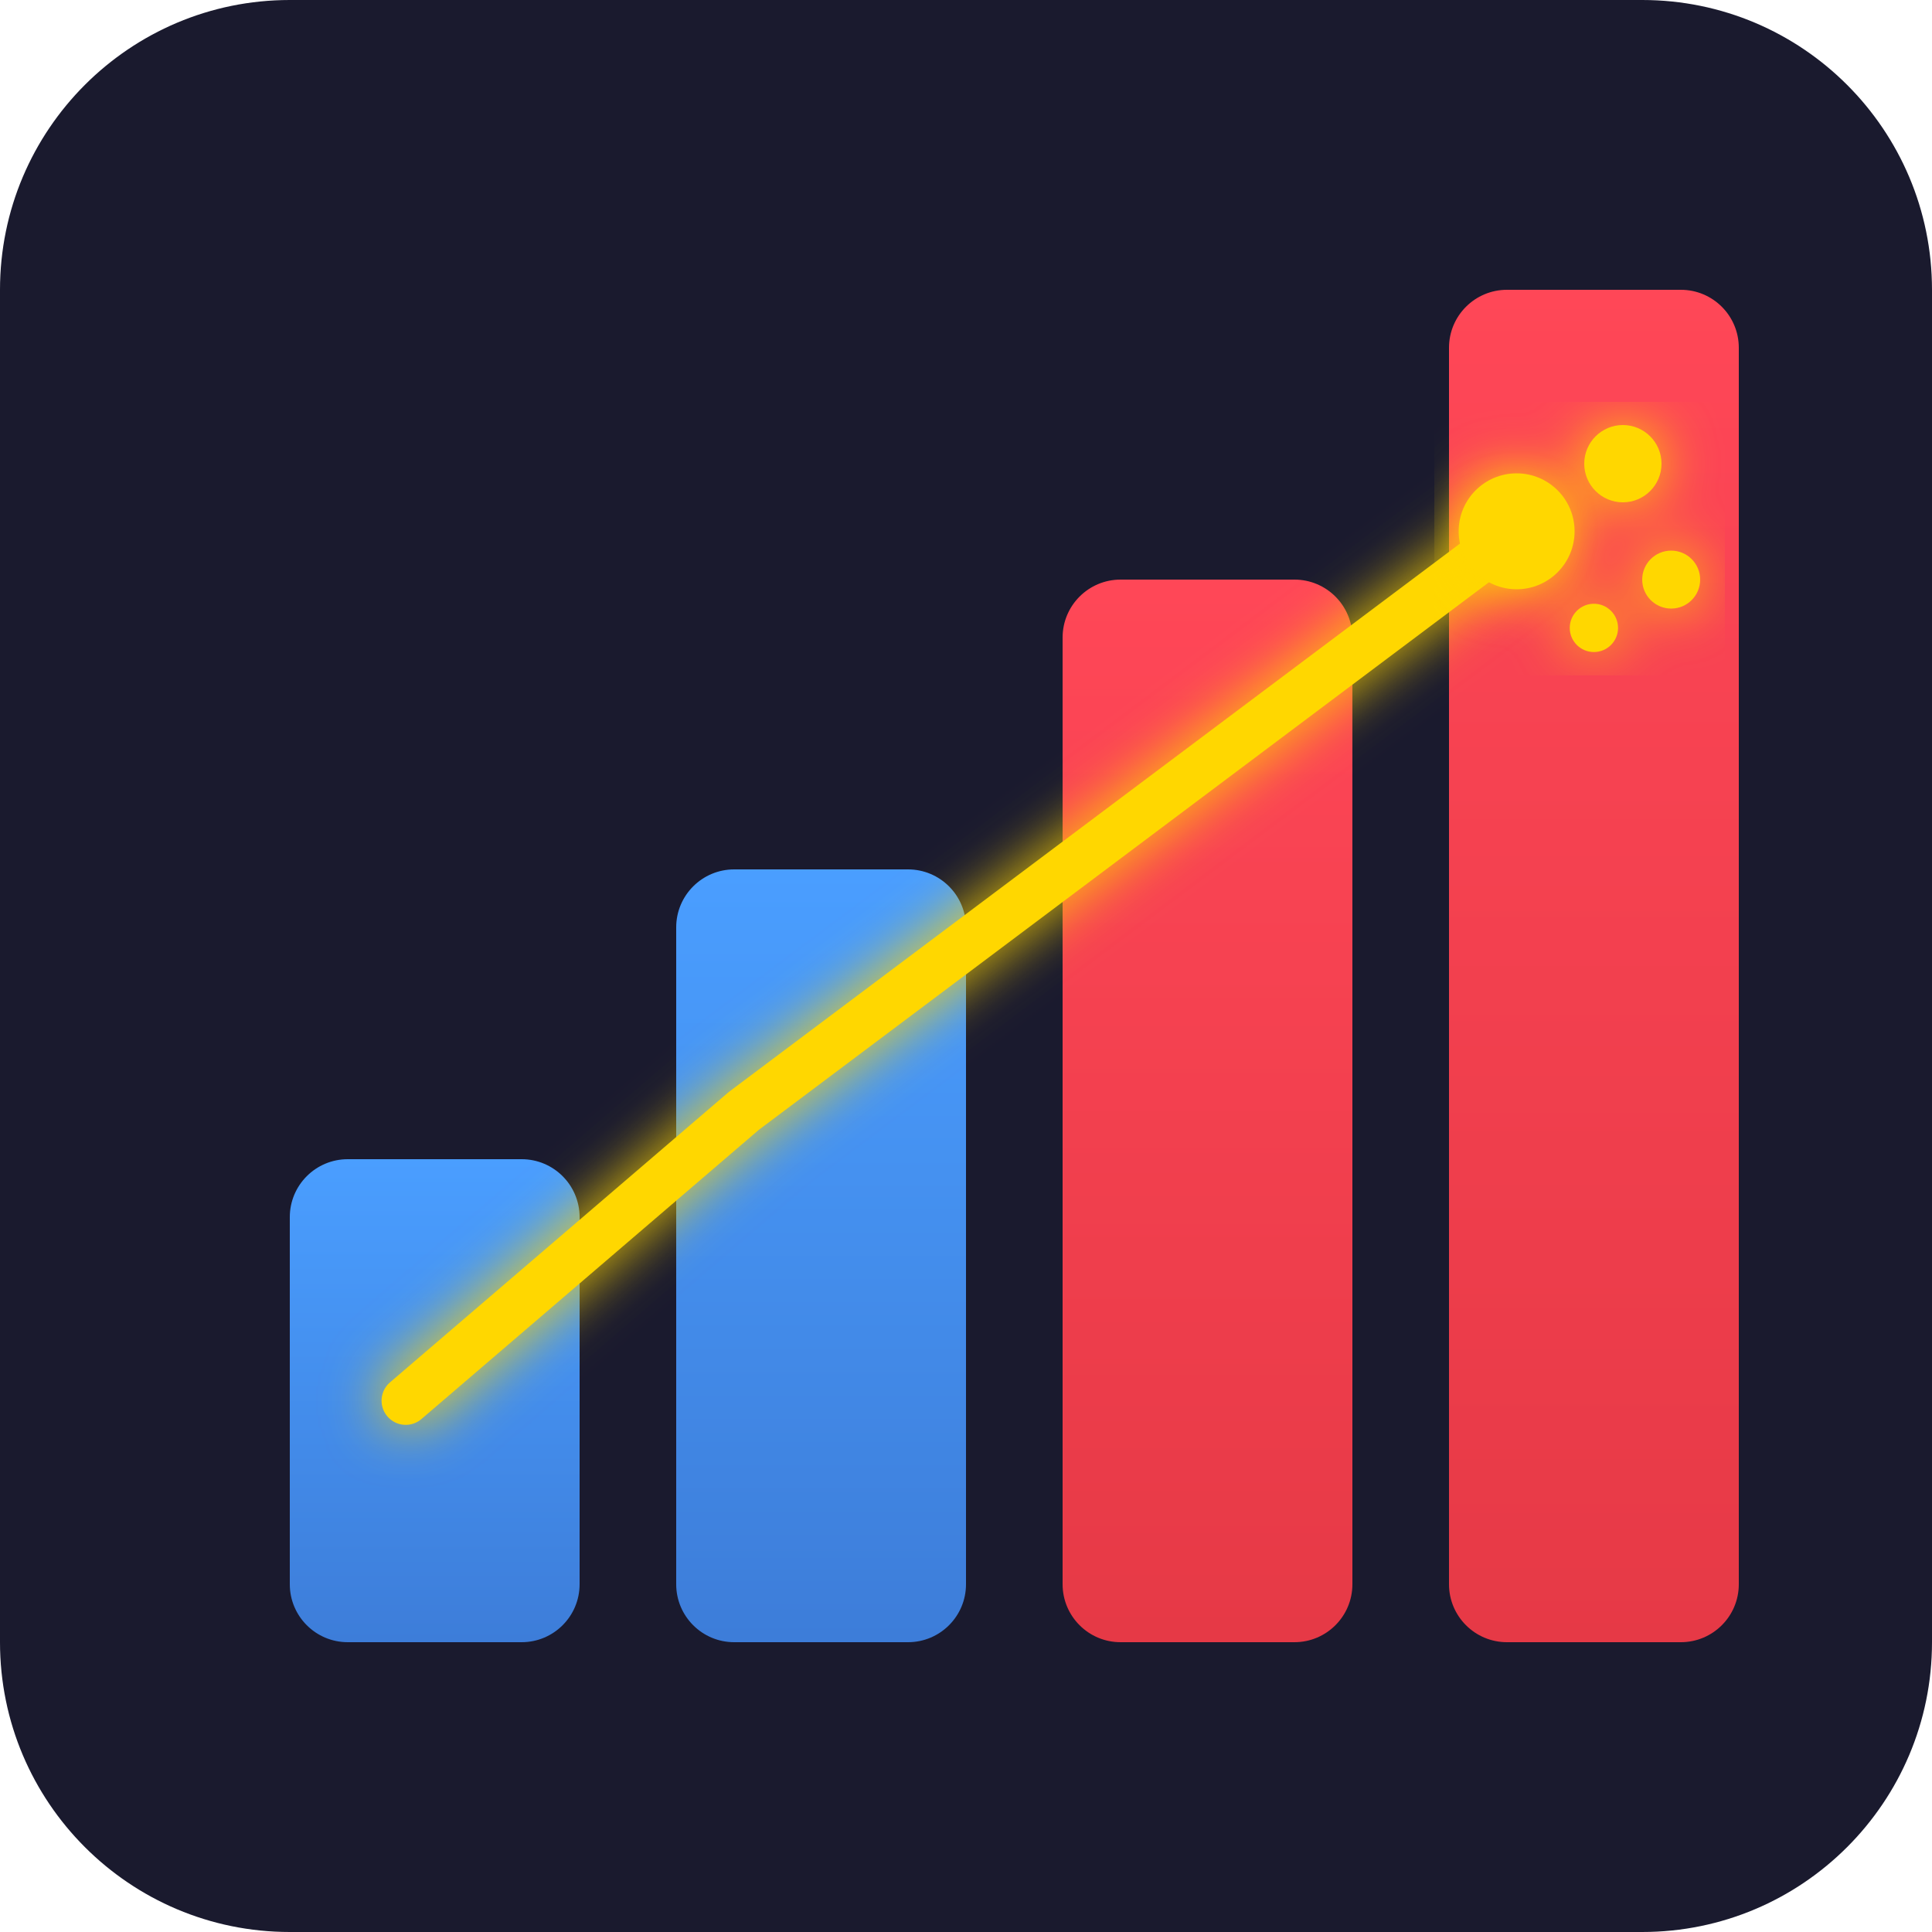
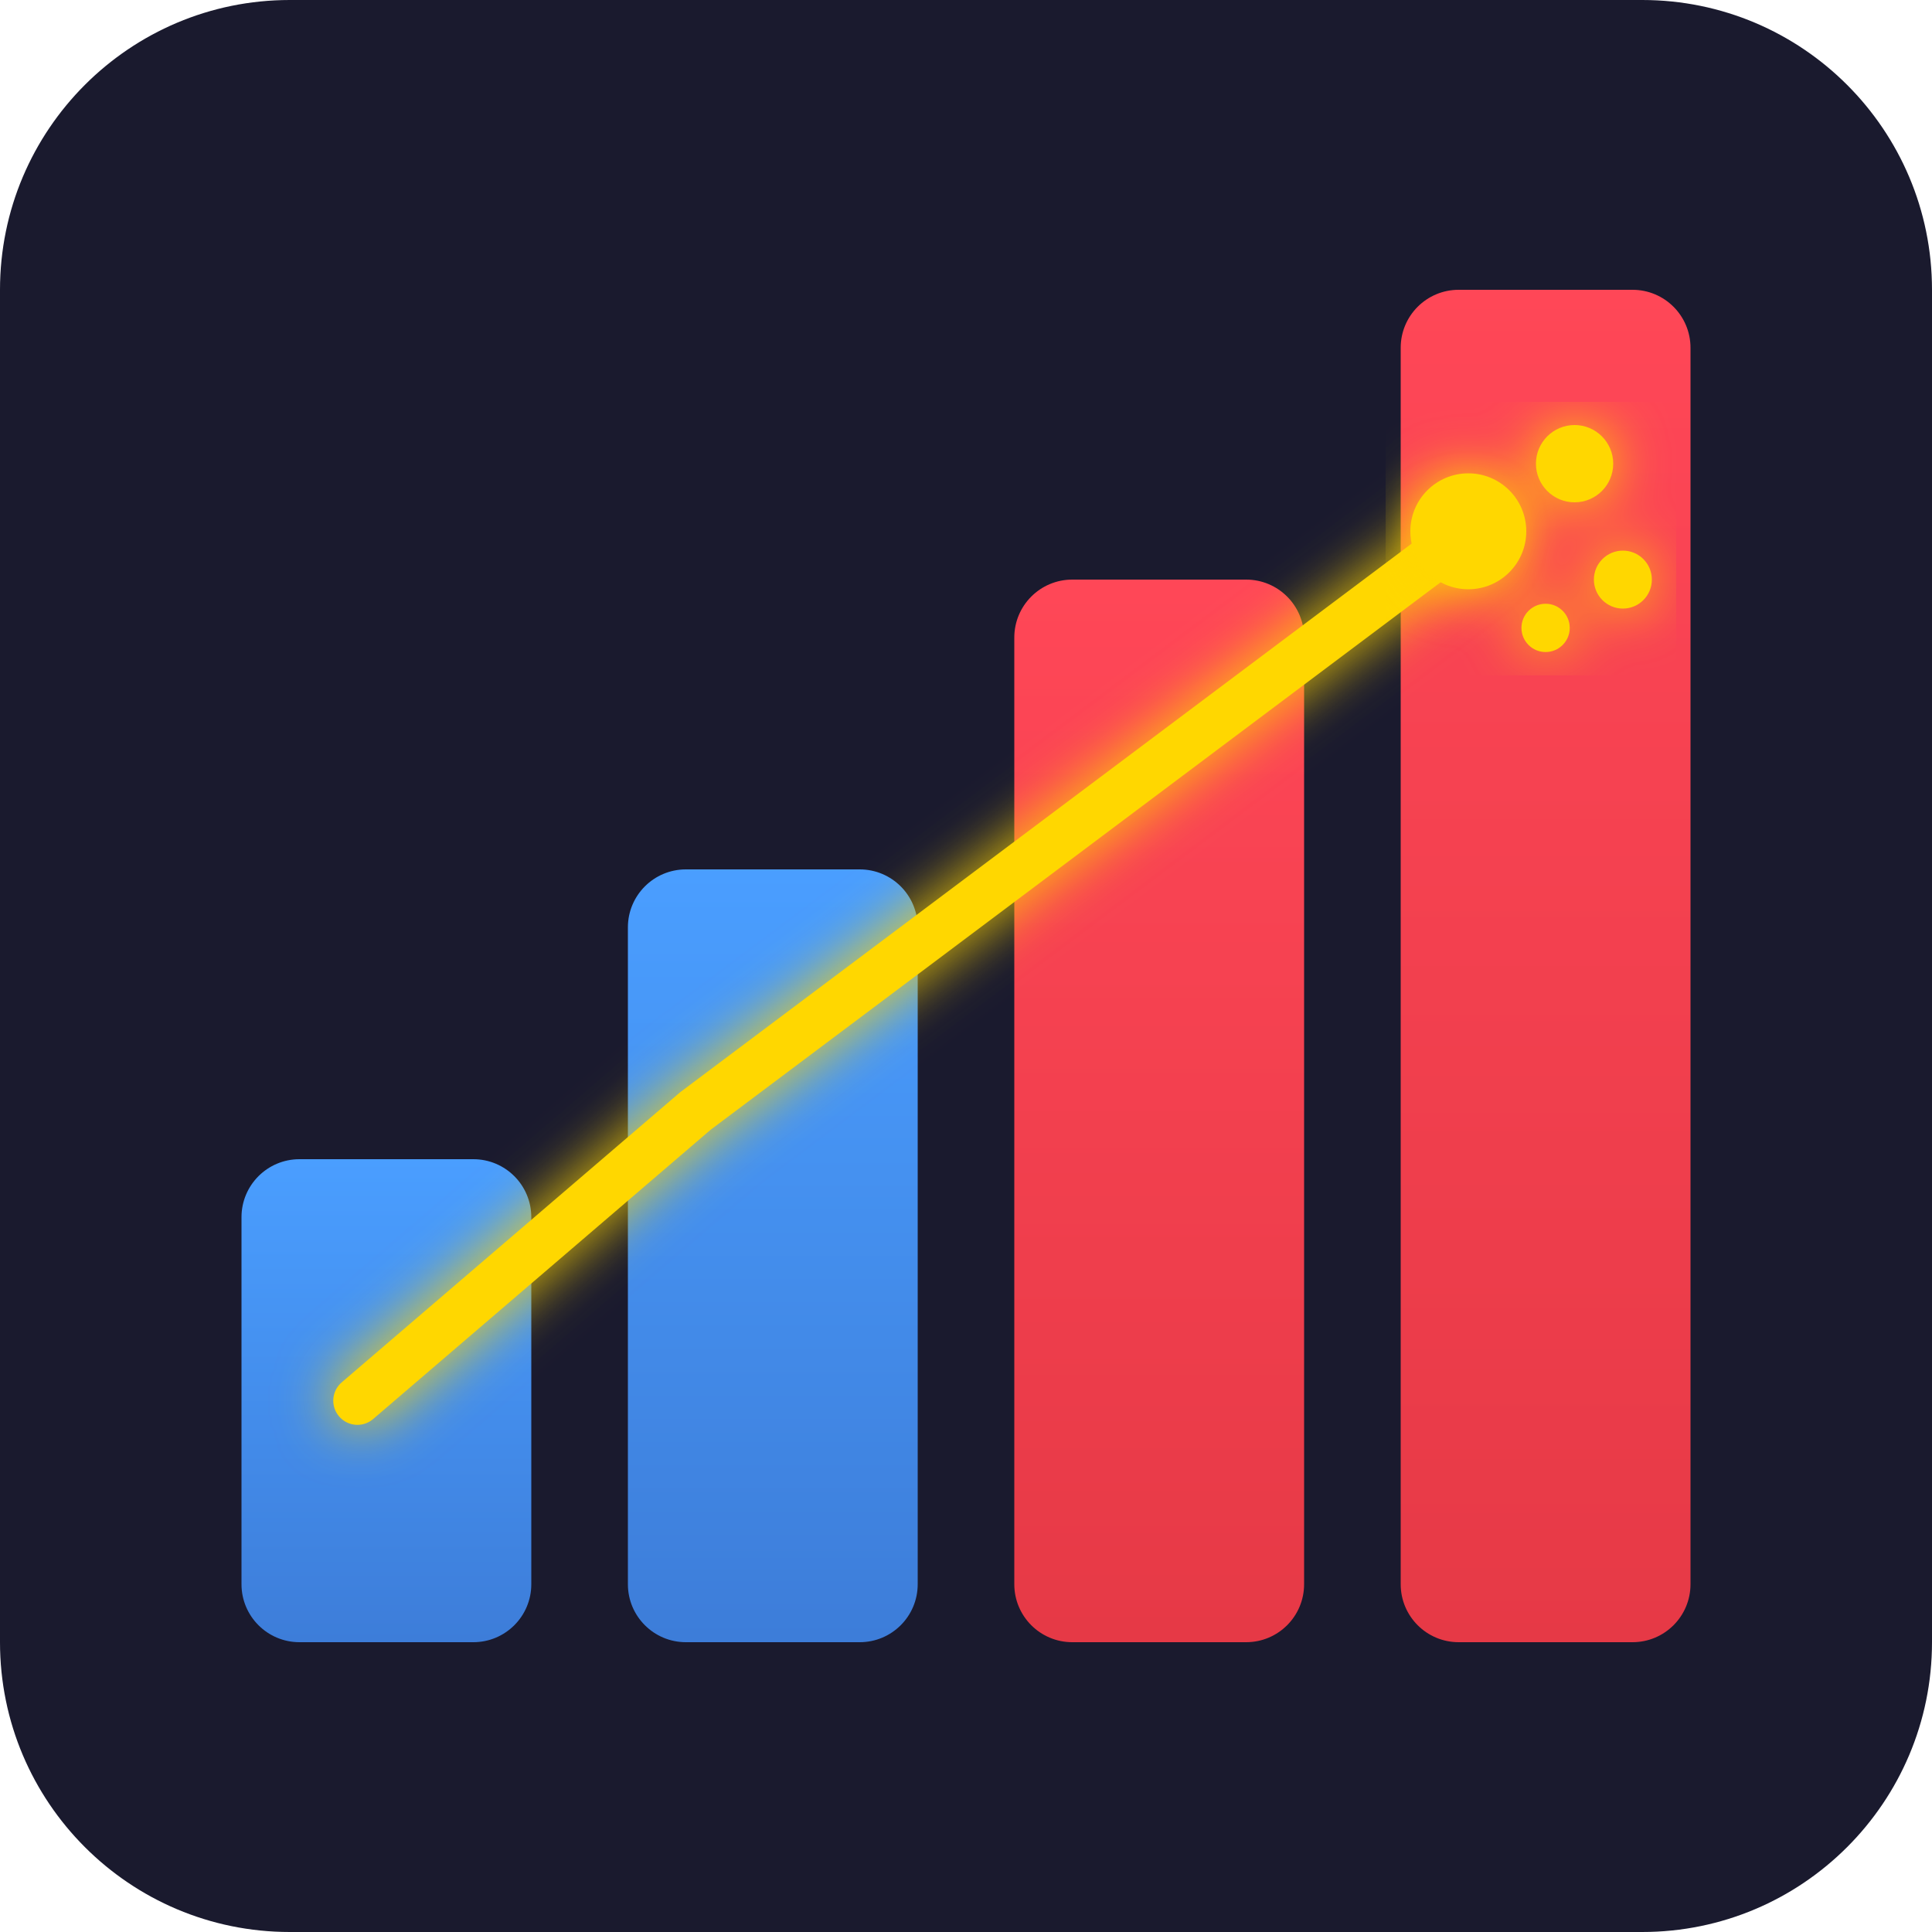
<svg xmlns="http://www.w3.org/2000/svg" viewBox="0 0 200 200">
  <rect width="200" height="200" fill="#1a1a2e" rx="30" />
  <defs>
    <linearGradient id="barGradient1" x1="0%" y1="100%" x2="0%" y2="0%">
      <stop offset="0%" style="stop-color:#3d7dd9;stop-opacity:1" />
      <stop offset="100%" style="stop-color:#4a9eff;stop-opacity:1" />
    </linearGradient>
    <linearGradient id="barGradient2" x1="0%" y1="100%" x2="0%" y2="0%">
      <stop offset="0%" style="stop-color:#e63946;stop-opacity:1" />
      <stop offset="100%" style="stop-color:#ff4757;stop-opacity:1" />
    </linearGradient>
    <filter id="glow">
      <feGaussianBlur stdDeviation="3" result="coloredBlur" />
      <feMerge>
        <feMergeNode in="coloredBlur" />
        <feMergeNode in="SourceGraphic" />
      </feMerge>
    </filter>
  </defs>
-   <g transform="translate(30, 30)">
+   <g transform="translate(25, 30)">
    <rect x="0" y="90" width="30" height="50" fill="url(#barGradient1)" rx="6" />
    <rect x="40" y="60" width="30" height="80" fill="url(#barGradient1)" rx="6" />
    <rect x="80" y="30" width="30" height="110" fill="url(#barGradient2)" rx="6" />
    <rect x="120" y="0" width="30" height="140" fill="url(#barGradient2)" rx="6" />
  </g>
-   <path d="M 42 145 L 77 115 L 117 85 L 157 55" stroke="#ffd700" stroke-width="5" stroke-linecap="round" stroke-linejoin="round" fill="none" filter="url(#glow)" />
+   <path d="M 37 145 L 72 115 L 112 85 L 152 55" stroke="#ffd700" stroke-width="5" stroke-linecap="round" stroke-linejoin="round" fill="none" filter="url(#glow)" />
  <g fill="#ffd700" filter="url(#glow)">
-     <circle cx="157" cy="55" r="6" />
-     <circle cx="168" cy="48" r="4" />
-     <circle cx="173" cy="60" r="3" />
-     <circle cx="165" cy="65" r="2.5" />
+     <circle cx="152" cy="55" r="6" />
+     <circle cx="163" cy="48" r="4" />
+     <circle cx="168" cy="60" r="3" />
+     <circle cx="160" cy="65" r="2.5" />
  </g>
</svg>
